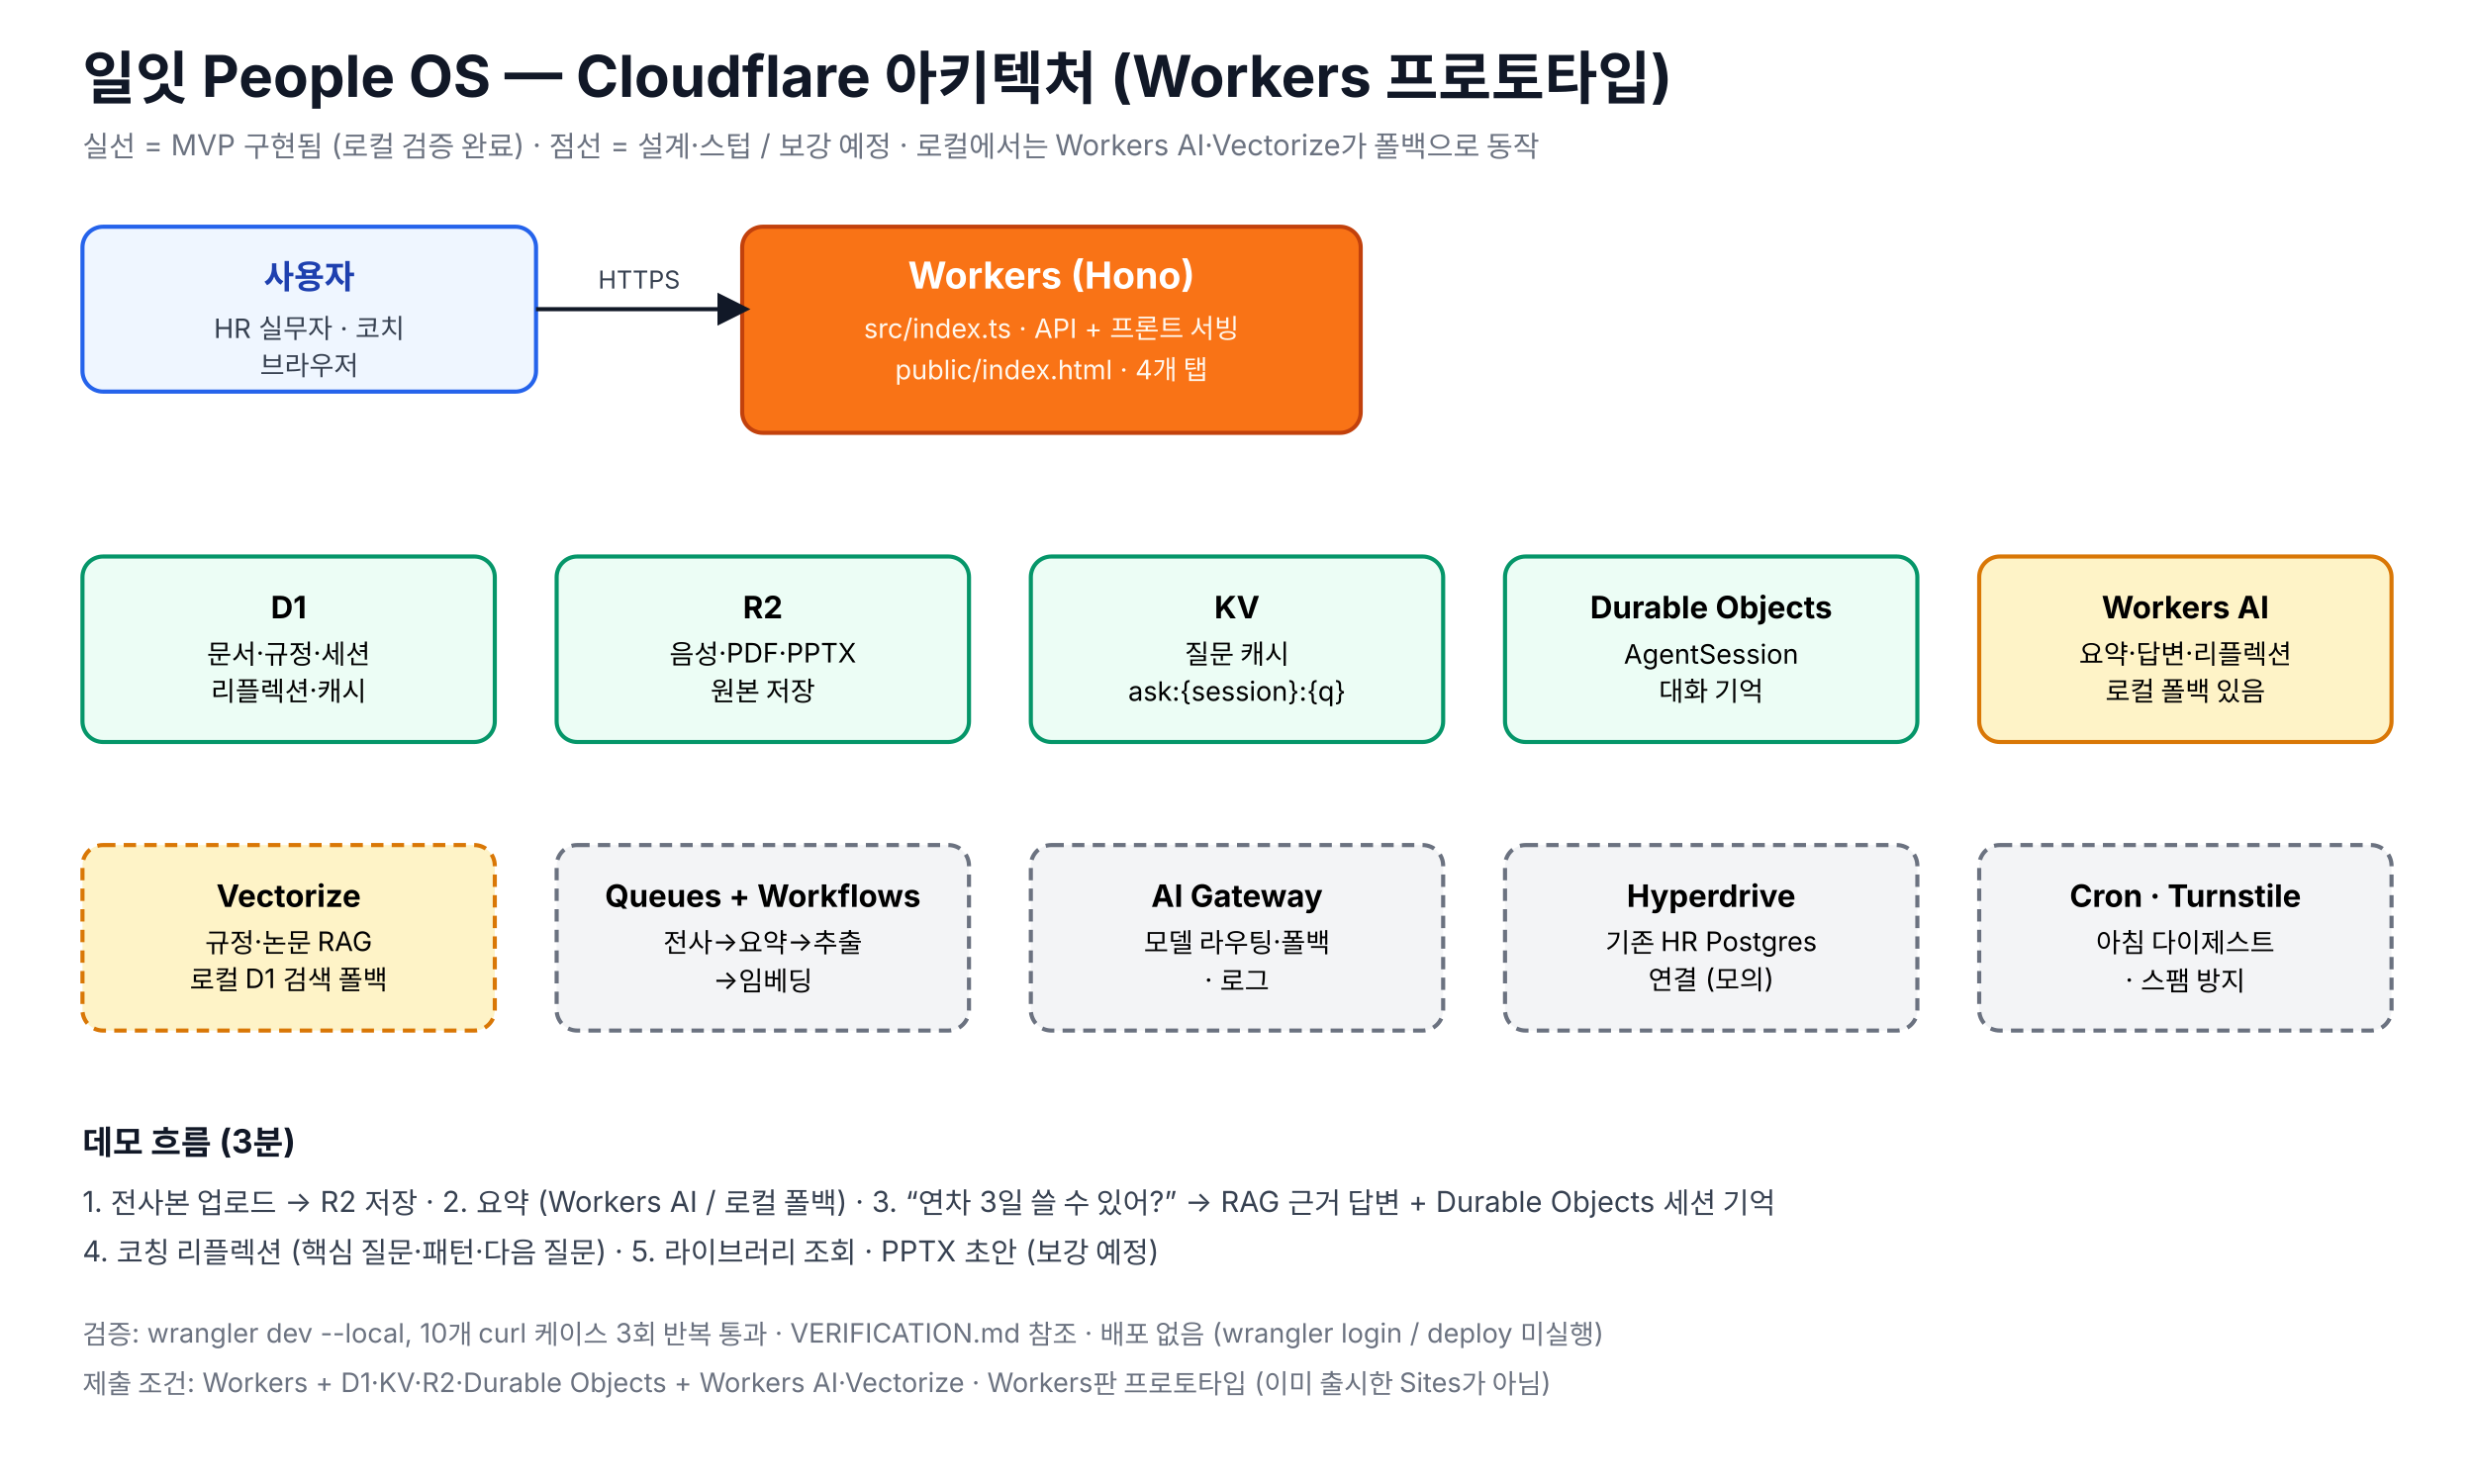
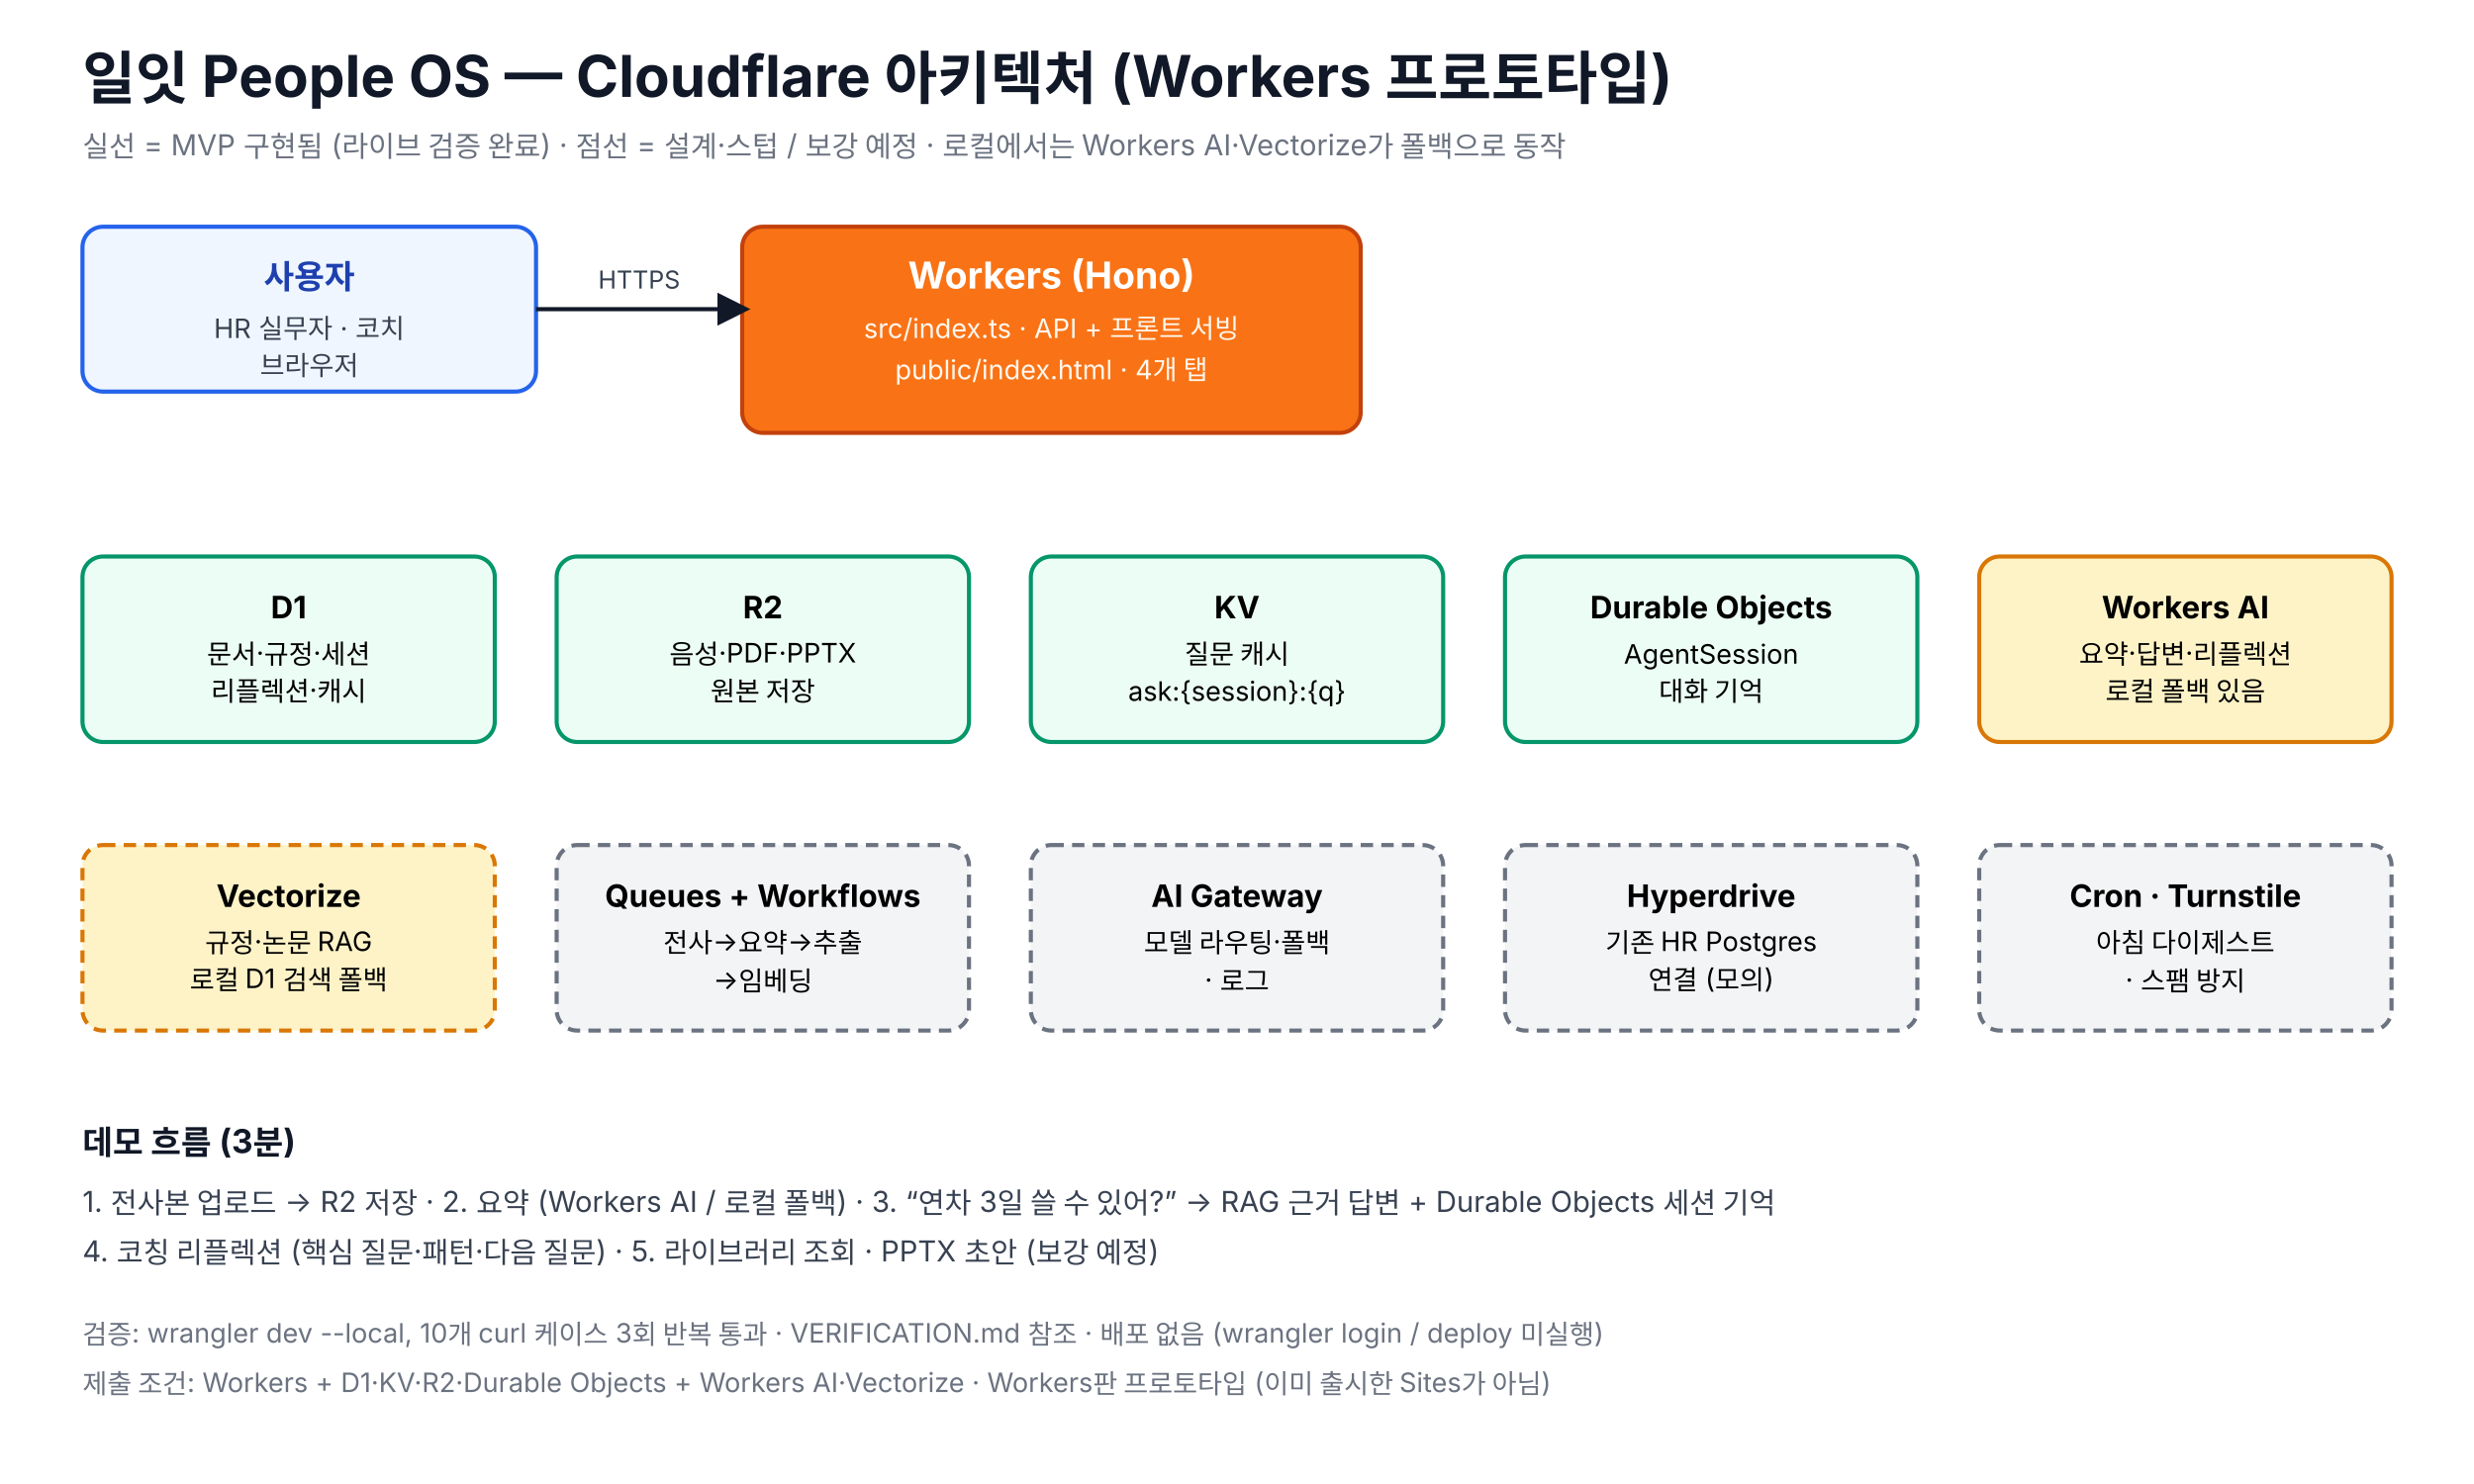
<svg xmlns="http://www.w3.org/2000/svg" width="1200" height="720" viewBox="0 0 1200 720" font-family="system-ui, -apple-system, sans-serif">
  <rect width="1200" height="720" fill="#ffffff" />
  <text x="40" y="48" font-size="28" font-weight="700" fill="#111827">일잇 People OS — Cloudflare 아키텍처 (Workers 프로토타입)</text>
-   <text x="40" y="76" font-size="14" fill="#6b7280">실선 = MVP 구현됨 (로컬 검증 완료) · 점선 = 설계·스텁 / 보강 예정 · 로컬에서는 Workers AI·Vectorize가 폴백으로 동작</text>
+   <text x="40" y="76" font-size="14" fill="#6b7280">실선 = MVP 구현됨 (라이브 검증 완료) · 점선 = 설계·스텁 / 보강 예정 · 로컬에서는 Workers AI·Vectorize가 폴백으로 동작</text>
  <rect x="40" y="110" width="220" height="80" rx="10" fill="#eff6ff" stroke="#2563eb" stroke-width="2" />
  <text x="150" y="140" font-size="16" font-weight="700" text-anchor="middle" fill="#1e40af">사용자</text>
  <text x="150" y="164" font-size="13" text-anchor="middle" fill="#374151">HR 실무자 · 코치</text>
  <text x="150" y="182" font-size="13" text-anchor="middle" fill="#374151">브라우저</text>
  <rect x="360" y="110" width="300" height="100" rx="10" fill="#f97316" stroke="#c2410c" stroke-width="2" />
  <text x="510" y="140" font-size="18" font-weight="700" text-anchor="middle" fill="#ffffff">Workers (Hono)</text>
  <text x="510" y="164" font-size="13" text-anchor="middle" fill="#fff7ed">src/index.ts · API + 프론트 서빙</text>
  <text x="510" y="184" font-size="13" text-anchor="middle" fill="#fff7ed">public/index.html · 4개 탭</text>
  <line x1="260" y1="150" x2="360" y2="150" stroke="#111827" stroke-width="2" marker-end="url(#a)" />
  <text x="310" y="140" font-size="12" text-anchor="middle" fill="#374151">HTTPS</text>
  <g font-size="13">
    <rect x="40" y="270" width="200" height="90" rx="10" fill="#ecfdf5" stroke="#059669" stroke-width="2" />
    <text x="140" y="300" font-size="15" font-weight="700" text-anchor="middle">D1</text>
    <text x="140" y="322" text-anchor="middle">문서·규정·세션</text>
    <text x="140" y="340" text-anchor="middle">리플렉션·캐시</text>
    <rect x="270" y="270" width="200" height="90" rx="10" fill="#ecfdf5" stroke="#059669" stroke-width="2" />
    <text x="370" y="300" font-size="15" font-weight="700" text-anchor="middle">R2</text>
    <text x="370" y="322" text-anchor="middle">음성·PDF·PPTX</text>
    <text x="370" y="340" text-anchor="middle">원본 저장</text>
    <rect x="500" y="270" width="200" height="90" rx="10" fill="#ecfdf5" stroke="#059669" stroke-width="2" />
    <text x="600" y="300" font-size="15" font-weight="700" text-anchor="middle">KV</text>
    <text x="600" y="322" text-anchor="middle">질문 캐시</text>
    <text x="600" y="340" text-anchor="middle">ask:{session}:{q}</text>
    <rect x="730" y="270" width="200" height="90" rx="10" fill="#ecfdf5" stroke="#059669" stroke-width="2" />
    <text x="830" y="300" font-size="15" font-weight="700" text-anchor="middle">Durable Objects</text>
    <text x="830" y="322" text-anchor="middle">AgentSession</text>
    <text x="830" y="340" text-anchor="middle">대화 기억</text>
    <rect x="960" y="270" width="200" height="90" rx="10" fill="#fef3c7" stroke="#d97706" stroke-width="2" />
    <text x="1060" y="300" font-size="15" font-weight="700" text-anchor="middle">Workers AI</text>
    <text x="1060" y="322" text-anchor="middle">요약·답변·리플렉션</text>
    <text x="1060" y="340" text-anchor="middle">로컬 폴백 있음</text>
  </g>
  <g font-size="13">
    <rect x="40" y="410" width="200" height="90" rx="10" fill="#fef3c7" stroke="#d97706" stroke-width="2" stroke-dasharray="6 4" />
    <text x="140" y="440" font-size="15" font-weight="700" text-anchor="middle">Vectorize</text>
    <text x="140" y="462" text-anchor="middle">규정·논문 RAG</text>
    <text x="140" y="480" text-anchor="middle">로컬 D1 검색 폴백</text>
    <rect x="270" y="410" width="200" height="90" rx="10" fill="#f3f4f6" stroke="#6b7280" stroke-width="2" stroke-dasharray="6 4" />
    <text x="370" y="440" font-size="15" font-weight="700" text-anchor="middle">Queues + Workflows</text>
    <text x="370" y="462" text-anchor="middle">전사→요약→추출</text>
    <text x="370" y="480" text-anchor="middle">→임베딩</text>
    <rect x="500" y="410" width="200" height="90" rx="10" fill="#f3f4f6" stroke="#6b7280" stroke-width="2" stroke-dasharray="6 4" />
    <text x="600" y="440" font-size="15" font-weight="700" text-anchor="middle">AI Gateway</text>
    <text x="600" y="462" text-anchor="middle">모델 라우팅·폴백</text>
    <text x="600" y="480" text-anchor="middle">· 로그</text>
    <rect x="730" y="410" width="200" height="90" rx="10" fill="#f3f4f6" stroke="#6b7280" stroke-width="2" stroke-dasharray="6 4" />
    <text x="830" y="440" font-size="15" font-weight="700" text-anchor="middle">Hyperdrive</text>
    <text x="830" y="462" text-anchor="middle">기존 HR Postgres</text>
    <text x="830" y="480" text-anchor="middle">연결 (모의)</text>
    <rect x="960" y="410" width="200" height="90" rx="10" fill="#f3f4f6" stroke="#6b7280" stroke-width="2" stroke-dasharray="6 4" />
    <text x="1060" y="440" font-size="15" font-weight="700" text-anchor="middle">Cron · Turnstile</text>
    <text x="1060" y="462" text-anchor="middle">아침 다이제스트</text>
    <text x="1060" y="480" text-anchor="middle">· 스팸 방지</text>
  </g>
  <text x="40" y="560" font-size="16" font-weight="700" fill="#111827">데모 흐름 (3분)</text>
  <text x="40" y="588" font-size="14" fill="#374151">1. 전사본 업로드 → R2 저장  ·  2. 요약 (Workers AI / 로컬 폴백)  ·  3. “연차 3일 쓸 수 있어?” → RAG 근거 답변 + Durable Objects 세션 기억</text>
  <text x="40" y="612" font-size="14" fill="#374151">4. 코칭 리플렉션 (핵심 질문·패턴·다음 질문)  ·  5. 라이브러리 조회 · PPTX 초안 (보강 예정)</text>
  <text x="40" y="652" font-size="13" fill="#6b7280">검증: wrangler dev --local, 10개 curl 케이스 3회 반복 통과 · VERIFICATION.md 참조 · 배포 없음 (wrangler login / deploy 미실행)</text>
  <text x="40" y="676" font-size="13" fill="#6b7280">제출 조건: Workers + D1·KV·R2·Durable Objects + Workers AI·Vectorize · Workers판 프로토타입 (이미 출시한 Sites가 아님)</text>
  <defs>
    <marker id="a" markerWidth="8" markerHeight="8" refX="6" refY="4" orient="auto">
      <path d="M0,0 L8,4 L0,8 z" fill="#111827" />
    </marker>
  </defs>
</svg>
